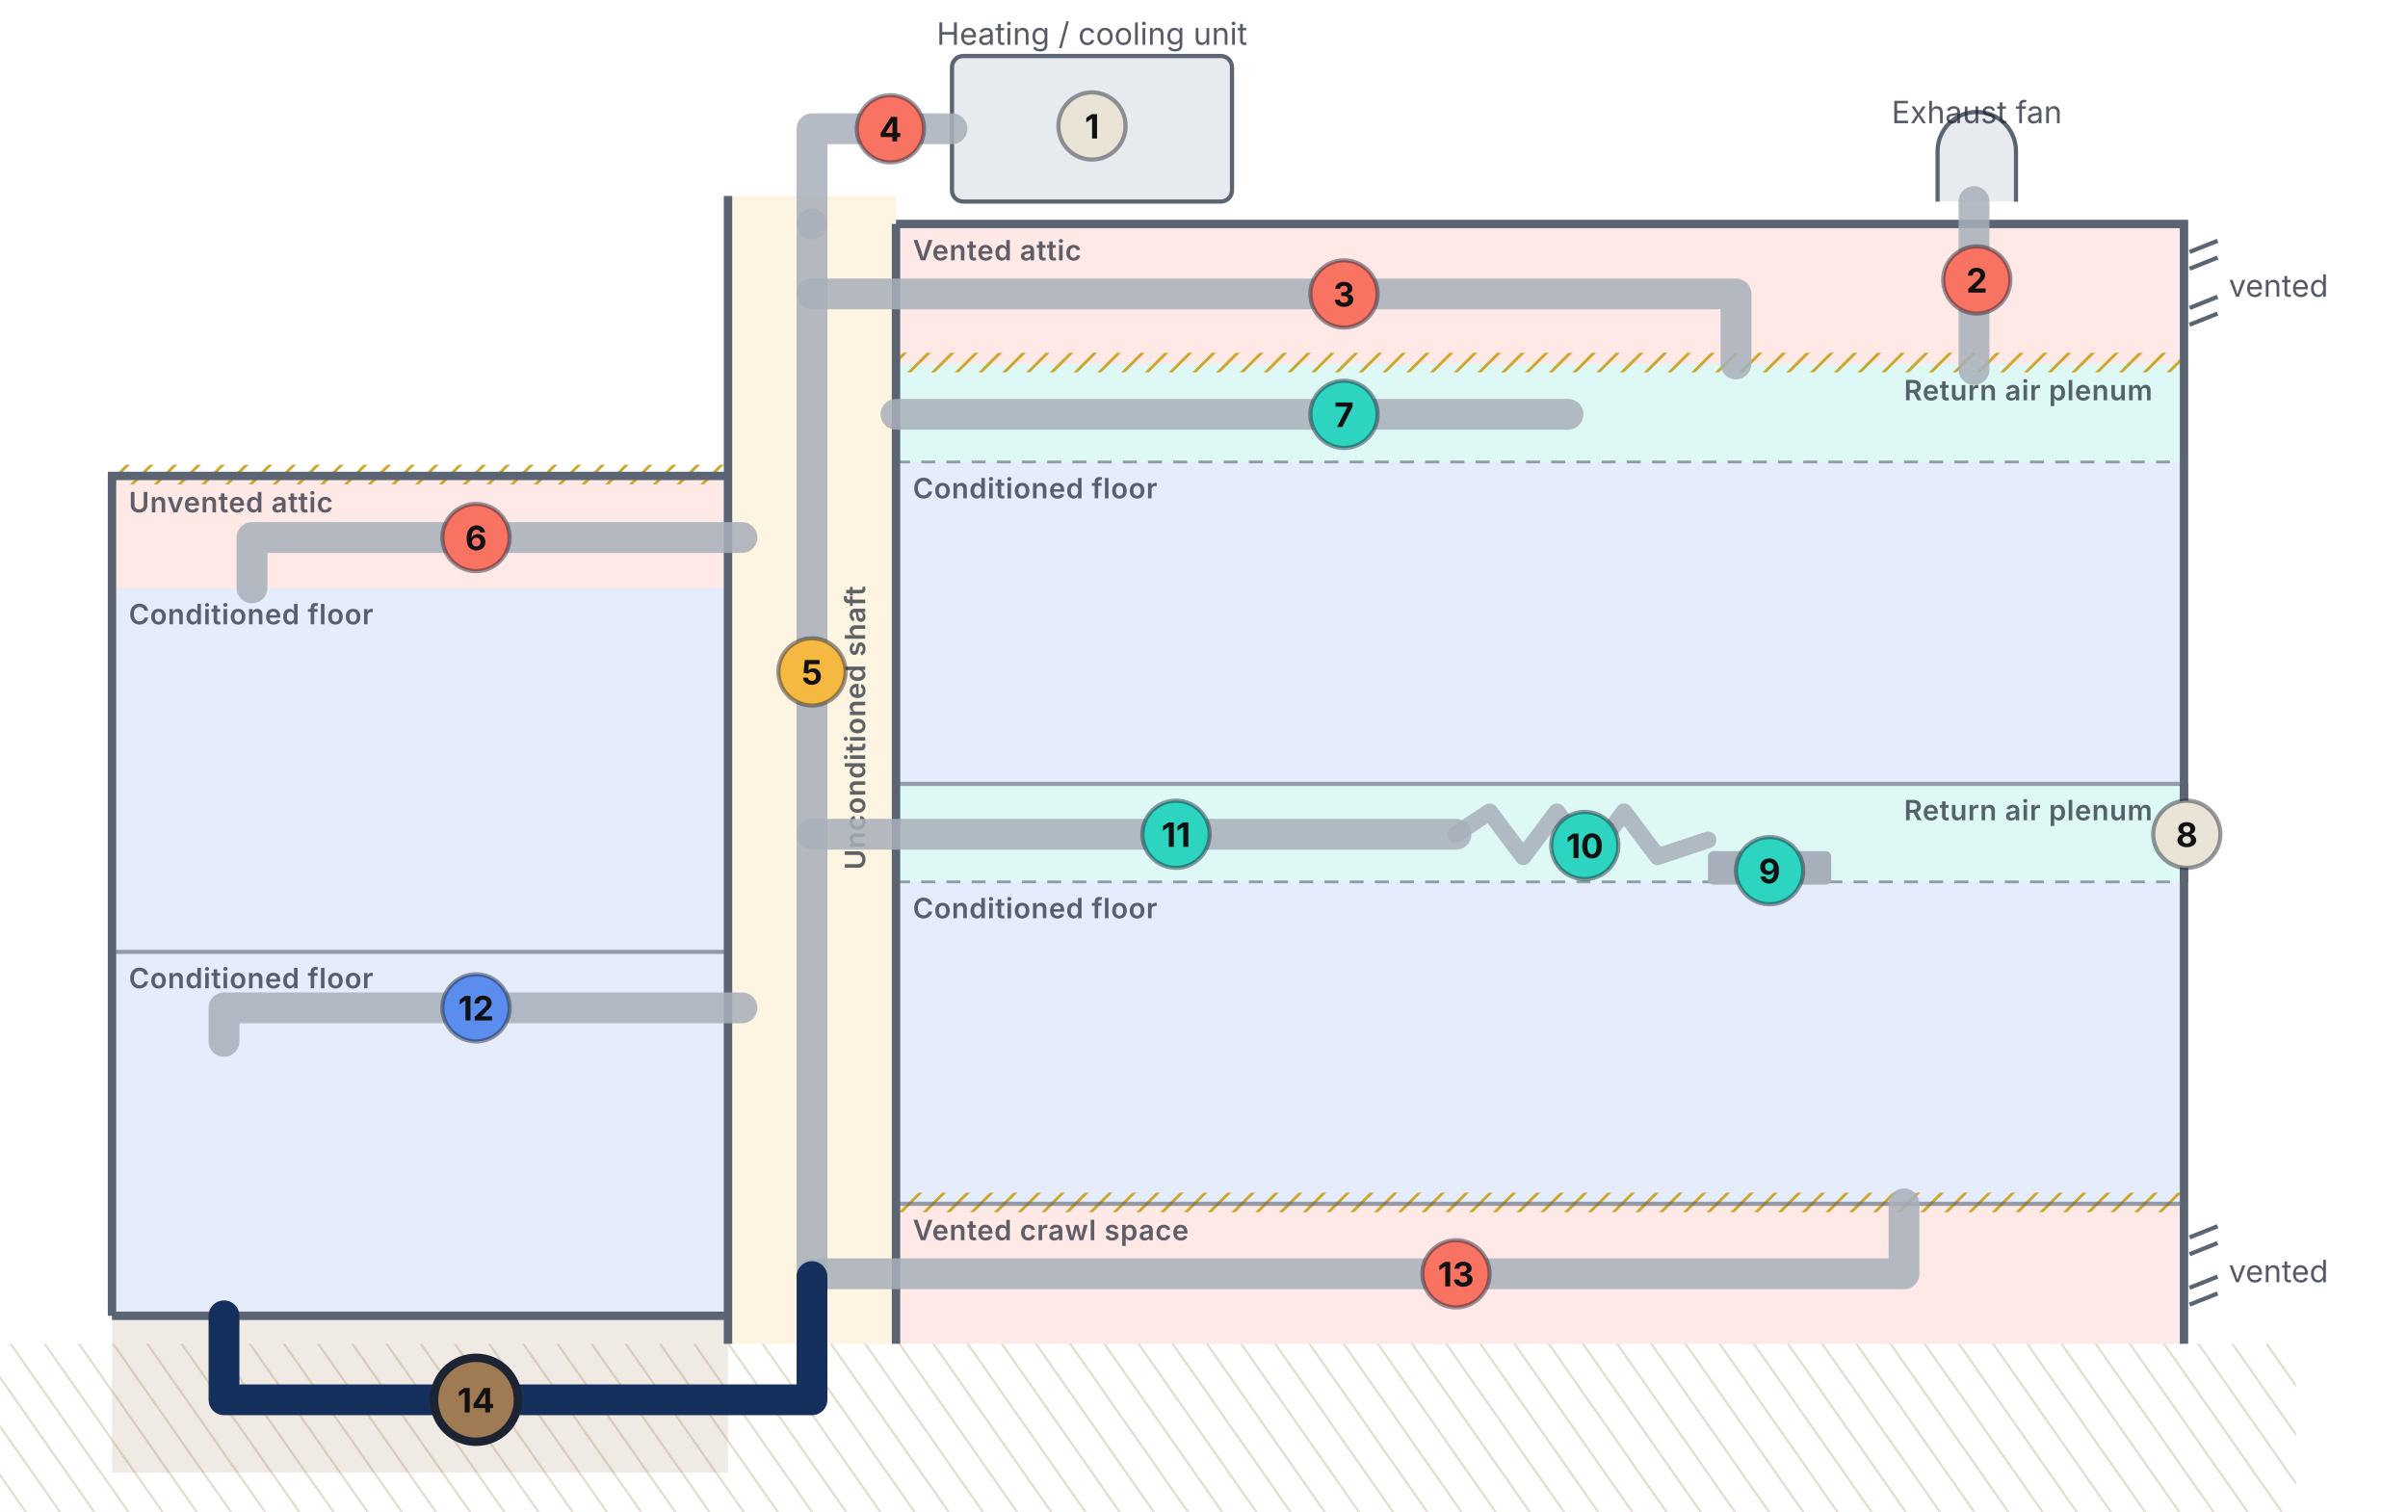
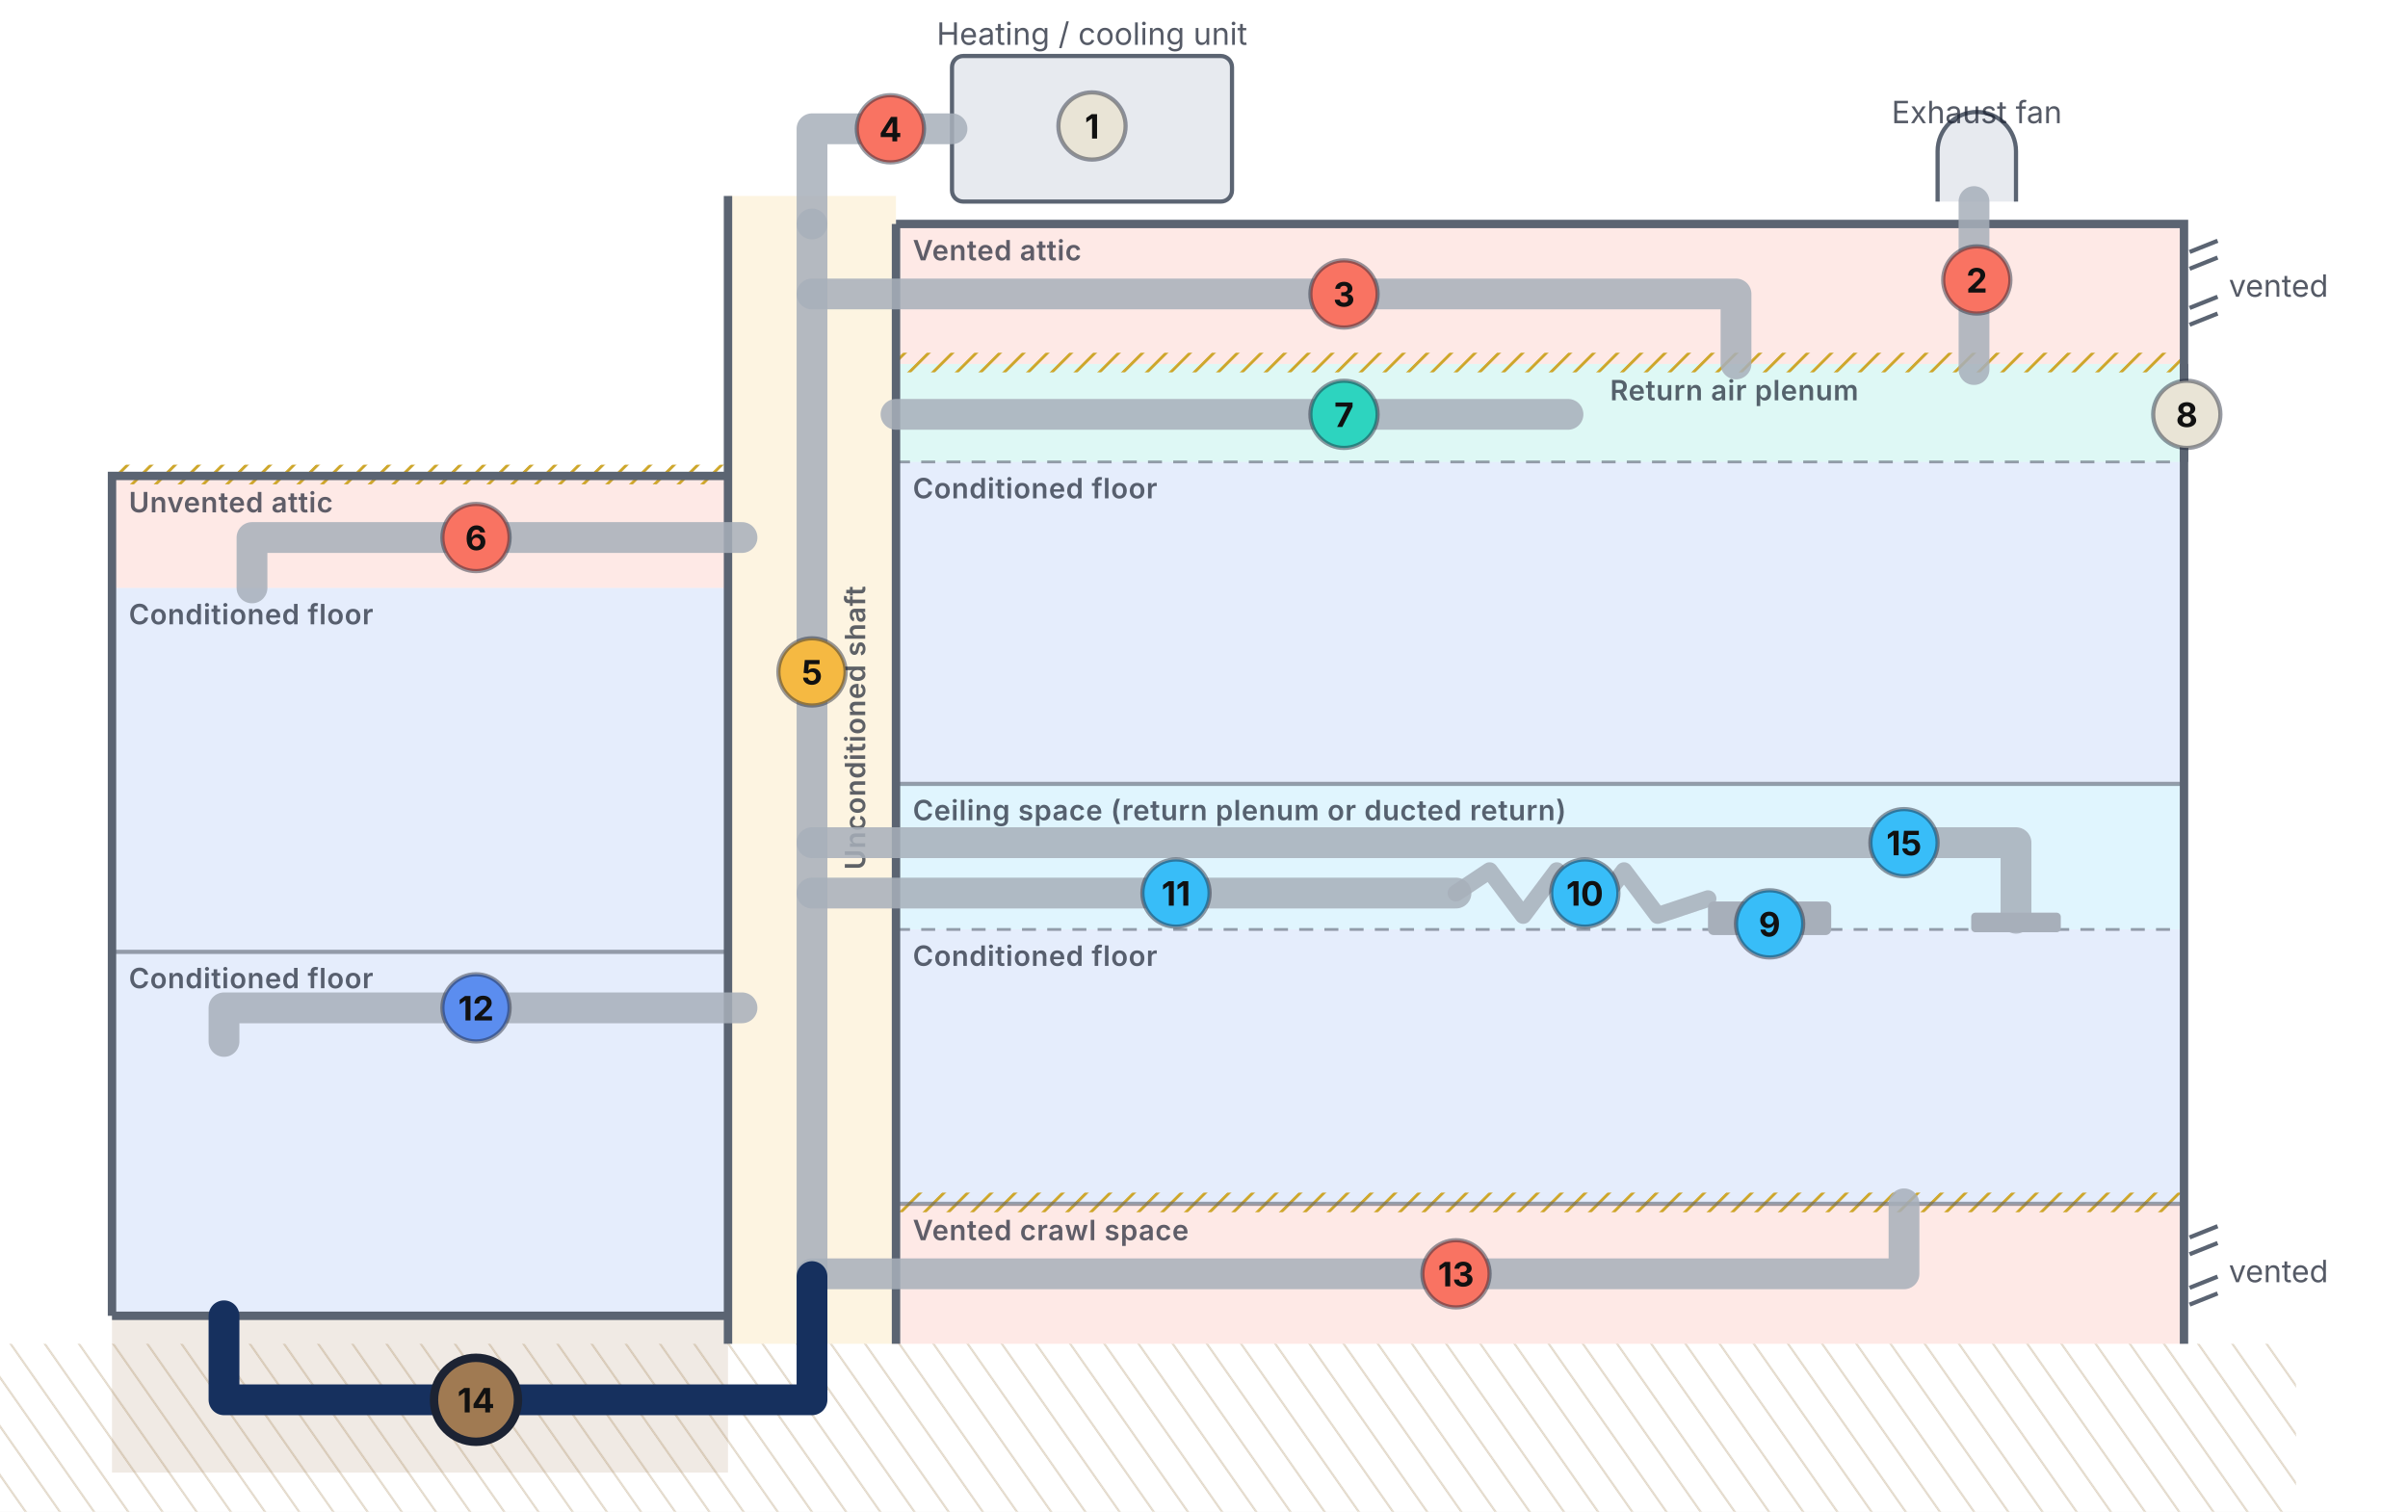
- <svg xmlns="http://www.w3.org/2000/svg" viewBox="80 40 860 540" role="img" aria-label="Building section with 14 numbered duct locations" width="860" height="540">
+ <svg xmlns="http://www.w3.org/2000/svg" viewBox="80 40 860 540" role="img" aria-label="Building section with 15 numbered duct locations" width="860" height="540">
  <style>
.g-space { font: 600 10px system-ui, -apple-system, sans-serif; fill: rgba(28,35,51,0.7); letter-spacing: 0.02em; }
.g-note { font: 11px system-ui, -apple-system, sans-serif; fill: rgba(28,35,51,0.75); }
.g-spot circle { stroke: rgba(28,35,51,0.45); stroke-width: 1.5; }
.g-spot text { font: 750 12px system-ui, -apple-system, sans-serif; fill: #111; }
.g-spot.on circle { r: 15; stroke: #1c2333; stroke-width: 3; }
</style>
  <rect x="80" y="40" width="860" height="540" fill="#ffffff" />
  <defs>
    <pattern id="g-hatch" width="6" height="6" patternUnits="userSpaceOnUse" patternTransform="rotate(45)">
      <line x1="0" y1="0" x2="0" y2="6" stroke="#c9a227" stroke-width="2" />
    </pattern>
    <pattern id="g-earth" width="10" height="10" patternUnits="userSpaceOnUse" patternTransform="rotate(-35)">
      <line x1="0" y1="0" x2="0" y2="10" stroke="#c4b49b" stroke-width="1.5" />
    </pattern>
  </defs>
  <rect x="80" y="520" width="820" height="60" fill="url(#g-earth)" opacity="0.55" />
  <rect x="120" y="510" width="220" height="56" fill="#a07a52" opacity="0.16" />
  <g>
    <rect x="400" y="120" width="460" height="50" fill="#f97362" opacity="0.16" />
    <text x="406" y="133" class="g-space">Vented attic</text>
  </g>
  <g>
    <rect x="400" y="170" width="460" height="35" fill="#2dd4bf" opacity="0.16" />
-     <text x="760" y="183" class="g-space">Return air plenum</text>
+     <text x="655" y="183" class="g-space">Return air plenum</text>
  </g>
  <g>
    <rect x="400" y="205" width="460" height="115" fill="#5b8def" opacity="0.16" />
    <text x="406" y="218" class="g-space">Conditioned floor</text>
  </g>
  <g>
-     <rect x="400" y="320" width="460" height="35" fill="#2dd4bf" opacity="0.16" />
-     <text x="760" y="333" class="g-space">Return air plenum</text>
+     <rect x="400" y="320" width="460" height="52" fill="#38bdf8" opacity="0.16" />
+     <text x="406" y="333" class="g-space">Ceiling space (return plenum or ducted return)</text>
  </g>
  <g>
-     <rect x="400" y="355" width="460" height="115" fill="#5b8def" opacity="0.16" />
-     <text x="406" y="368" class="g-space">Conditioned floor</text>
+     <rect x="400" y="372" width="460" height="98" fill="#5b8def" opacity="0.16" />
+     <text x="406" y="385" class="g-space">Conditioned floor</text>
  </g>
  <g>
    <rect x="400" y="470" width="460" height="50" fill="#f97362" opacity="0.16" />
    <text x="406" y="483" class="g-space">Vented crawl space</text>
  </g>
  <g>
    <rect x="340" y="110" width="60" height="410" fill="#f5b942" opacity="0.16" />
    <text x="389" y="300" class="g-space" transform="rotate(-90 389 300)" text-anchor="middle">Unconditioned shaft</text>
  </g>
  <g>
    <rect x="120" y="210" width="220" height="40" fill="#f97362" opacity="0.16" />
    <text x="126" y="223" class="g-space">Unvented attic</text>
  </g>
  <g>
    <rect x="120" y="250" width="220" height="130" fill="#5b8def" opacity="0.16" />
    <text x="126" y="263" class="g-space">Conditioned floor</text>
  </g>
  <g>
    <rect x="120" y="380" width="220" height="130" fill="#5b8def" opacity="0.16" />
    <text x="126" y="393" class="g-space">Conditioned floor</text>
  </g>
  <rect x="400" y="166" width="460" height="7" fill="url(#g-hatch)" />
  <rect x="120" y="206" width="220" height="7" fill="url(#g-hatch)" />
  <rect x="400" y="466" width="460" height="7" fill="url(#g-hatch)" />
  <path d="M120 510 V210 H340 M400 120 H860 V520 M120 510 H340 M340 110 V520 M400 120 V520" stroke="#5b6472" stroke-width="3" fill="none" />
  <path d="M400 320 H860 M400 470 H860 M120 380 H340" stroke="#5b6472" stroke-width="1.5" fill="none" opacity="0.6" />
-   <path d="M400 205 H860 M400 355 H860" stroke="#5b6472" stroke-width="1" stroke-dasharray="5 4" fill="none" opacity="0.6" />
+   <path d="M400 205 H860 M400 372 H860" stroke="#5b6472" stroke-width="1" stroke-dasharray="5 4" fill="none" opacity="0.6" />
  <path d="M862 130 l10 -4 M862 136 l10 -4" stroke="#5b6472" stroke-width="1.5" />
  <path d="M862 150 l10 -4 M862 156 l10 -4" stroke="#5b6472" stroke-width="1.5" />
  <path d="M862 482 l10 -4 M862 488 l10 -4" stroke="#5b6472" stroke-width="1.5" />
  <path d="M862 500 l10 -4 M862 506 l10 -4" stroke="#5b6472" stroke-width="1.5" />
  <text x="876" y="146" class="g-note">vented</text>
  <text x="876" y="498" class="g-note">vented</text>
  <rect x="420" y="60" width="100" height="52" rx="4" fill="#e7eaef" stroke="#5b6472" stroke-width="1.5" />
  <text x="470" y="56" class="g-note" text-anchor="middle">Heating / cooling unit</text>
  <path d="M772 112 v-18 a14 14 0 0 1 28 0 v18" fill="#e7eaef" stroke="#5b6472" stroke-width="1.5" />
  <text x="786" y="84" class="g-note" text-anchor="middle">Exhaust fan</text>
  <path d="M420 86 H370 V120" fill="none" stroke="#a7afba" stroke-width="11" stroke-linecap="round" stroke-linejoin="round" opacity="0.85" />
  <path d="M370 120 V496" fill="none" stroke="#a7afba" stroke-width="11" stroke-linecap="round" stroke-linejoin="round" opacity="0.85" />
  <path d="M370 145 H700 V170" fill="none" stroke="#a7afba" stroke-width="11" stroke-linecap="round" stroke-linejoin="round" opacity="0.85" />
  <path d="M785 172 V112" fill="none" stroke="#a7afba" stroke-width="11" stroke-linecap="round" stroke-linejoin="round" opacity="0.85" />
  <path d="M345 232 H170 V250" fill="none" stroke="#a7afba" stroke-width="11" stroke-linecap="round" stroke-linejoin="round" opacity="0.85" />
  <path d="M400 188 H640" fill="none" stroke="#a7afba" stroke-width="11" stroke-linecap="round" stroke-linejoin="round" opacity="0.85" />
-   <path d="M370 338 H600" fill="none" stroke="#a7afba" stroke-width="11" stroke-linecap="round" stroke-linejoin="round" opacity="0.85" />
-   <path d="M600 338 L612 330 L624 346 L636 330 L648 346 L660 330 L672 346 L690 340" fill="none" stroke="#a7afba" stroke-width="6" stroke-linecap="round" stroke-linejoin="round" opacity="0.85" />
+   <path d="M370 341 H800 V368" fill="none" stroke="#a7afba" stroke-width="11" stroke-linecap="round" stroke-linejoin="round" opacity="0.85" />
+   <path d="M370 359 H600" fill="none" stroke="#a7afba" stroke-width="11" stroke-linecap="round" stroke-linejoin="round" opacity="0.85" />
+   <path d="M600 359 L612 351 L624 367 L636 351 L648 367 L660 351 L672 367 L690 361" fill="none" stroke="#a7afba" stroke-width="6" stroke-linecap="round" stroke-linejoin="round" opacity="0.85" />
  <path d="M345 400 H160 V412" fill="none" stroke="#a7afba" stroke-width="11" stroke-linecap="round" stroke-linejoin="round" opacity="0.85" />
  <path d="M370 495 H760 V470" fill="none" stroke="#a7afba" stroke-width="11" stroke-linecap="round" stroke-linejoin="round" opacity="0.85" />
  <path d="M370 496 V540 H160 V510" fill="none" stroke="#16305e" stroke-width="11" stroke-linecap="round" stroke-linejoin="round" opacity="1" />
-   <rect x="690" y="344" width="44" height="12" rx="2" fill="#a7afba" />
-   <path d="M860 320 V355" stroke="#5b6472" stroke-width="3" />
+   <rect x="690" y="362" width="44" height="12" rx="2" fill="#a7afba" />
+   <rect x="784" y="366" width="32" height="7" rx="1.5" fill="#a7afba" />
+   <path d="M860 170 V205" stroke="#5b6472" stroke-width="3" />
  <g class="g-spot " transform="translate(470 85)">
    <circle r="12" fill="#e9e4d6" />
    <text text-anchor="middle" dy="4.5">1</text>
  </g>
  <g class="g-spot " transform="translate(786 140)">
    <circle r="12" fill="#f97362" />
    <text text-anchor="middle" dy="4.5">2</text>
  </g>
  <g class="g-spot " transform="translate(560 145)">
    <circle r="12" fill="#f97362" />
    <text text-anchor="middle" dy="4.5">3</text>
  </g>
  <g class="g-spot " transform="translate(398 86)">
    <circle r="12" fill="#f97362" />
    <text text-anchor="middle" dy="4.5">4</text>
  </g>
  <g class="g-spot " transform="translate(370 280)">
    <circle r="12" fill="#f5b942" />
    <text text-anchor="middle" dy="4.5">5</text>
  </g>
  <g class="g-spot " transform="translate(250 232)">
    <circle r="12" fill="#f97362" />
    <text text-anchor="middle" dy="4.5">6</text>
  </g>
  <g class="g-spot " transform="translate(560 188)">
    <circle r="12" fill="#2dd4bf" />
    <text text-anchor="middle" dy="4.5">7</text>
  </g>
-   <g class="g-spot " transform="translate(861 338)">
+   <g class="g-spot " transform="translate(861 188)">
    <circle r="12" fill="#e9e4d6" />
    <text text-anchor="middle" dy="4.5">8</text>
  </g>
-   <g class="g-spot " transform="translate(712 351)">
-     <circle r="12" fill="#2dd4bf" />
+   <g class="g-spot " transform="translate(712 370)">
+     <circle r="12" fill="#38bdf8" />
    <text text-anchor="middle" dy="4.5">9</text>
  </g>
-   <g class="g-spot " transform="translate(646 342)">
-     <circle r="12" fill="#2dd4bf" />
+   <g class="g-spot " transform="translate(646 359)">
+     <circle r="12" fill="#38bdf8" />
    <text text-anchor="middle" dy="4.5">10</text>
  </g>
-   <g class="g-spot " transform="translate(500 338)">
-     <circle r="12" fill="#2dd4bf" />
+   <g class="g-spot " transform="translate(500 359)">
+     <circle r="12" fill="#38bdf8" />
    <text text-anchor="middle" dy="4.5">11</text>
  </g>
  <g class="g-spot " transform="translate(250 400)">
    <circle r="12" fill="#5b8def" />
    <text text-anchor="middle" dy="4.5">12</text>
  </g>
  <g class="g-spot " transform="translate(600 495)">
    <circle r="12" fill="#f97362" />
    <text text-anchor="middle" dy="4.5">13</text>
  </g>
  <g class="g-spot on" transform="translate(250 540)">
    <circle r="15" fill="#a07a52" />
    <text text-anchor="middle" dy="4.5">14</text>
  </g>
+   <g class="g-spot " transform="translate(760 341)">
+     <circle r="12" fill="#38bdf8" />
+     <text text-anchor="middle" dy="4.5">15</text>
+   </g>
</svg>
